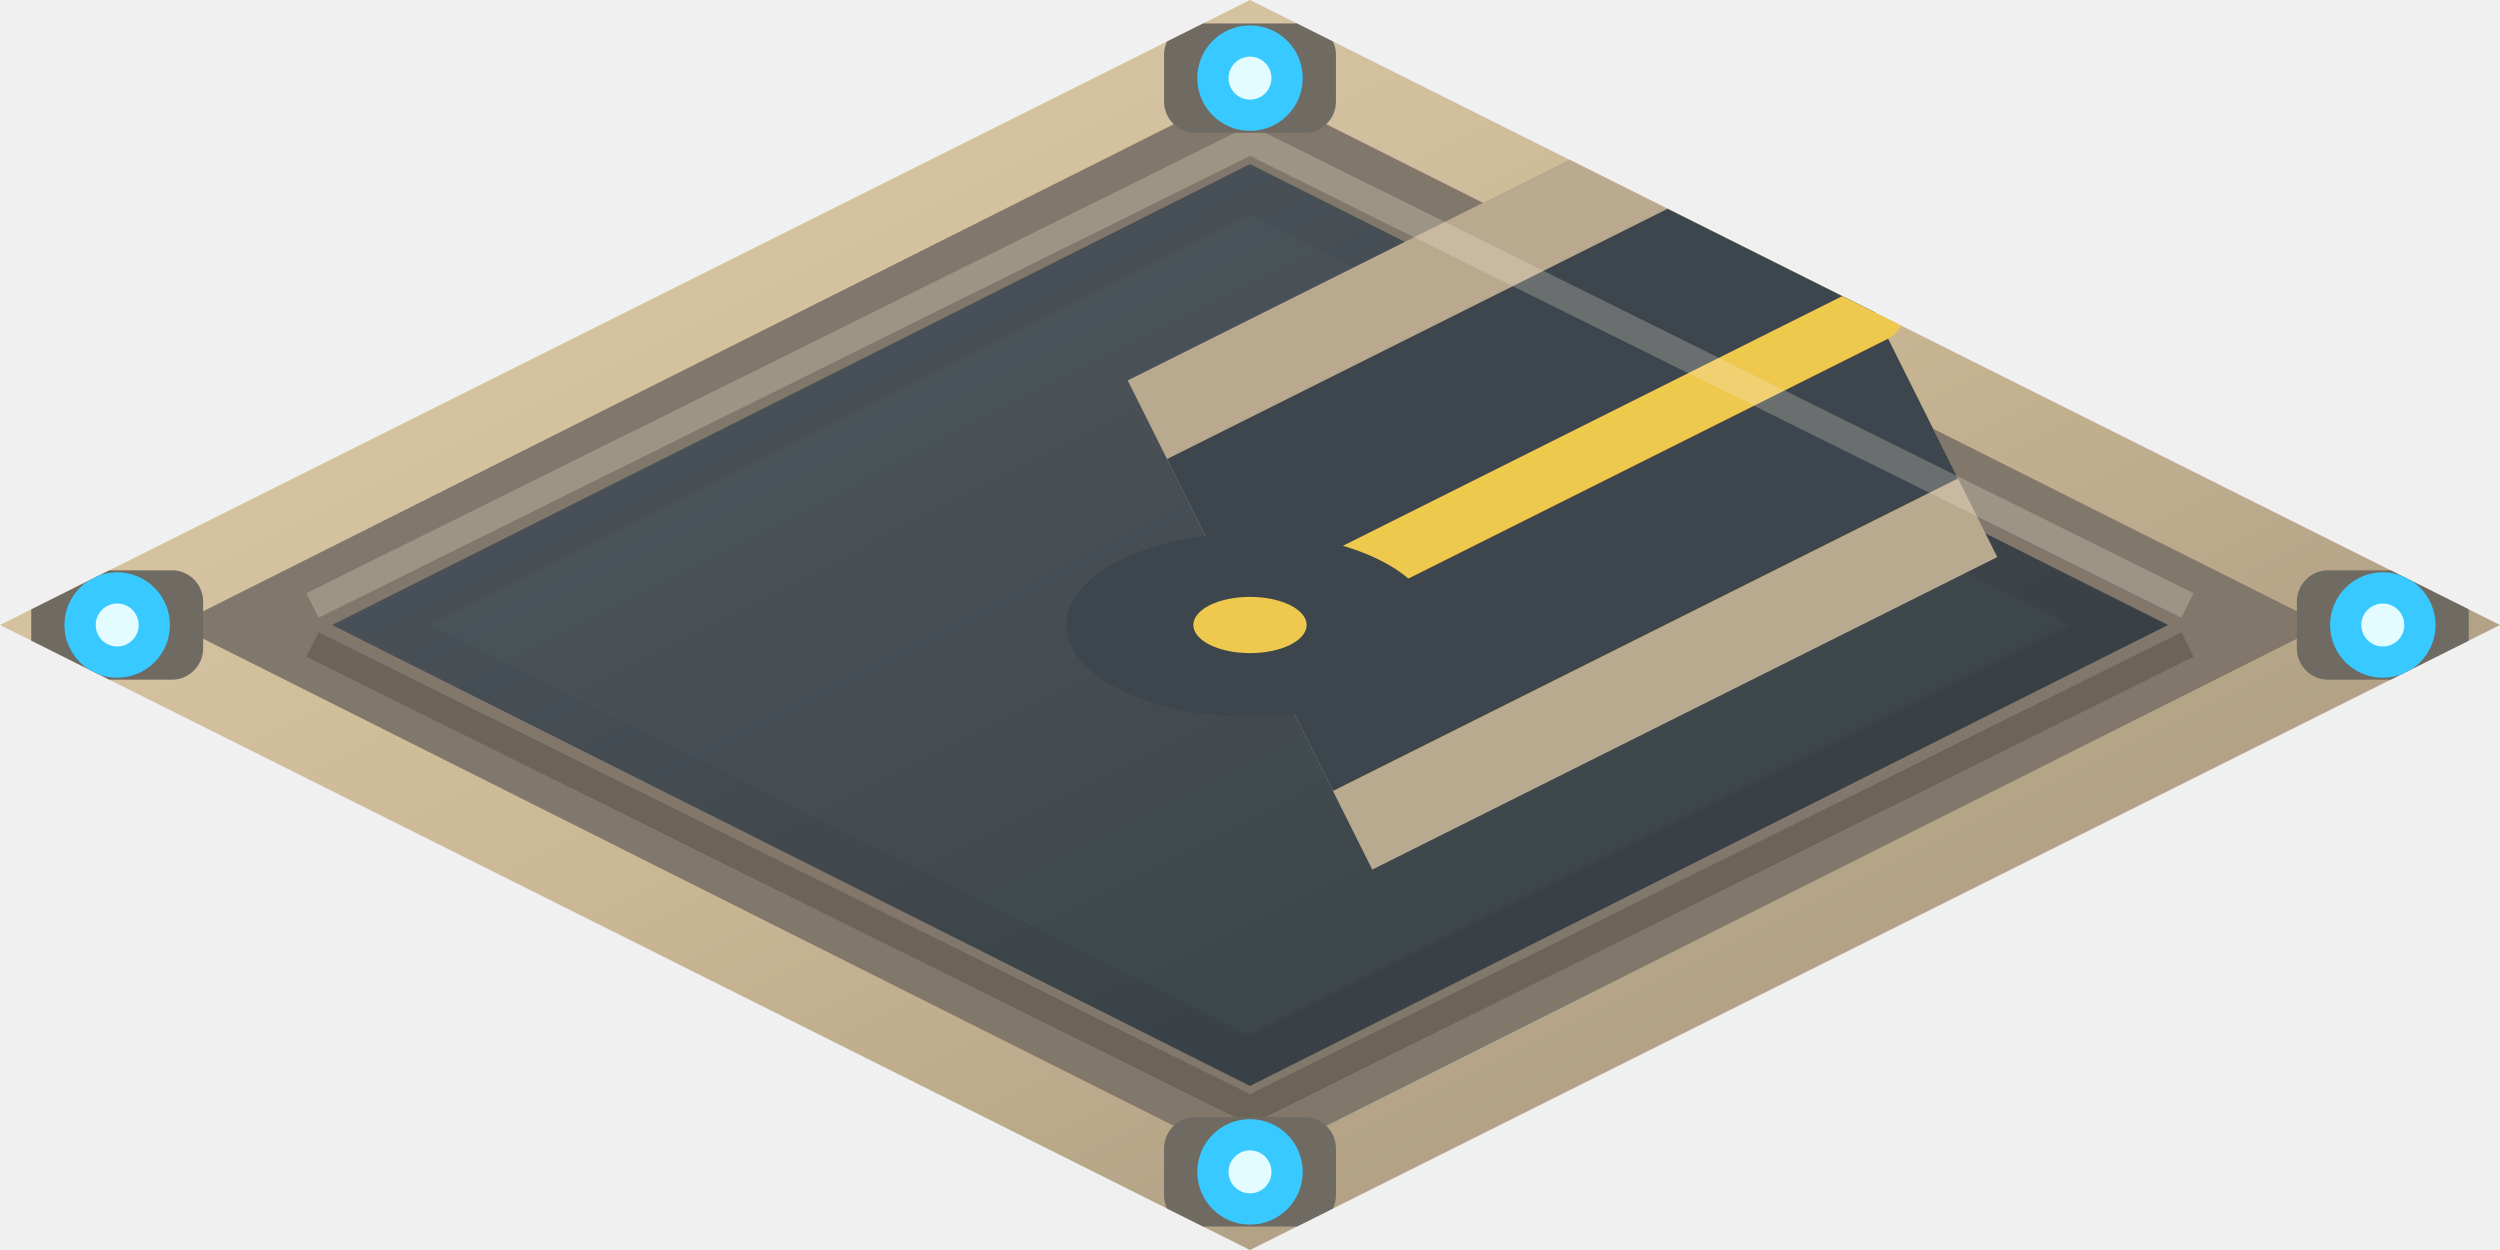
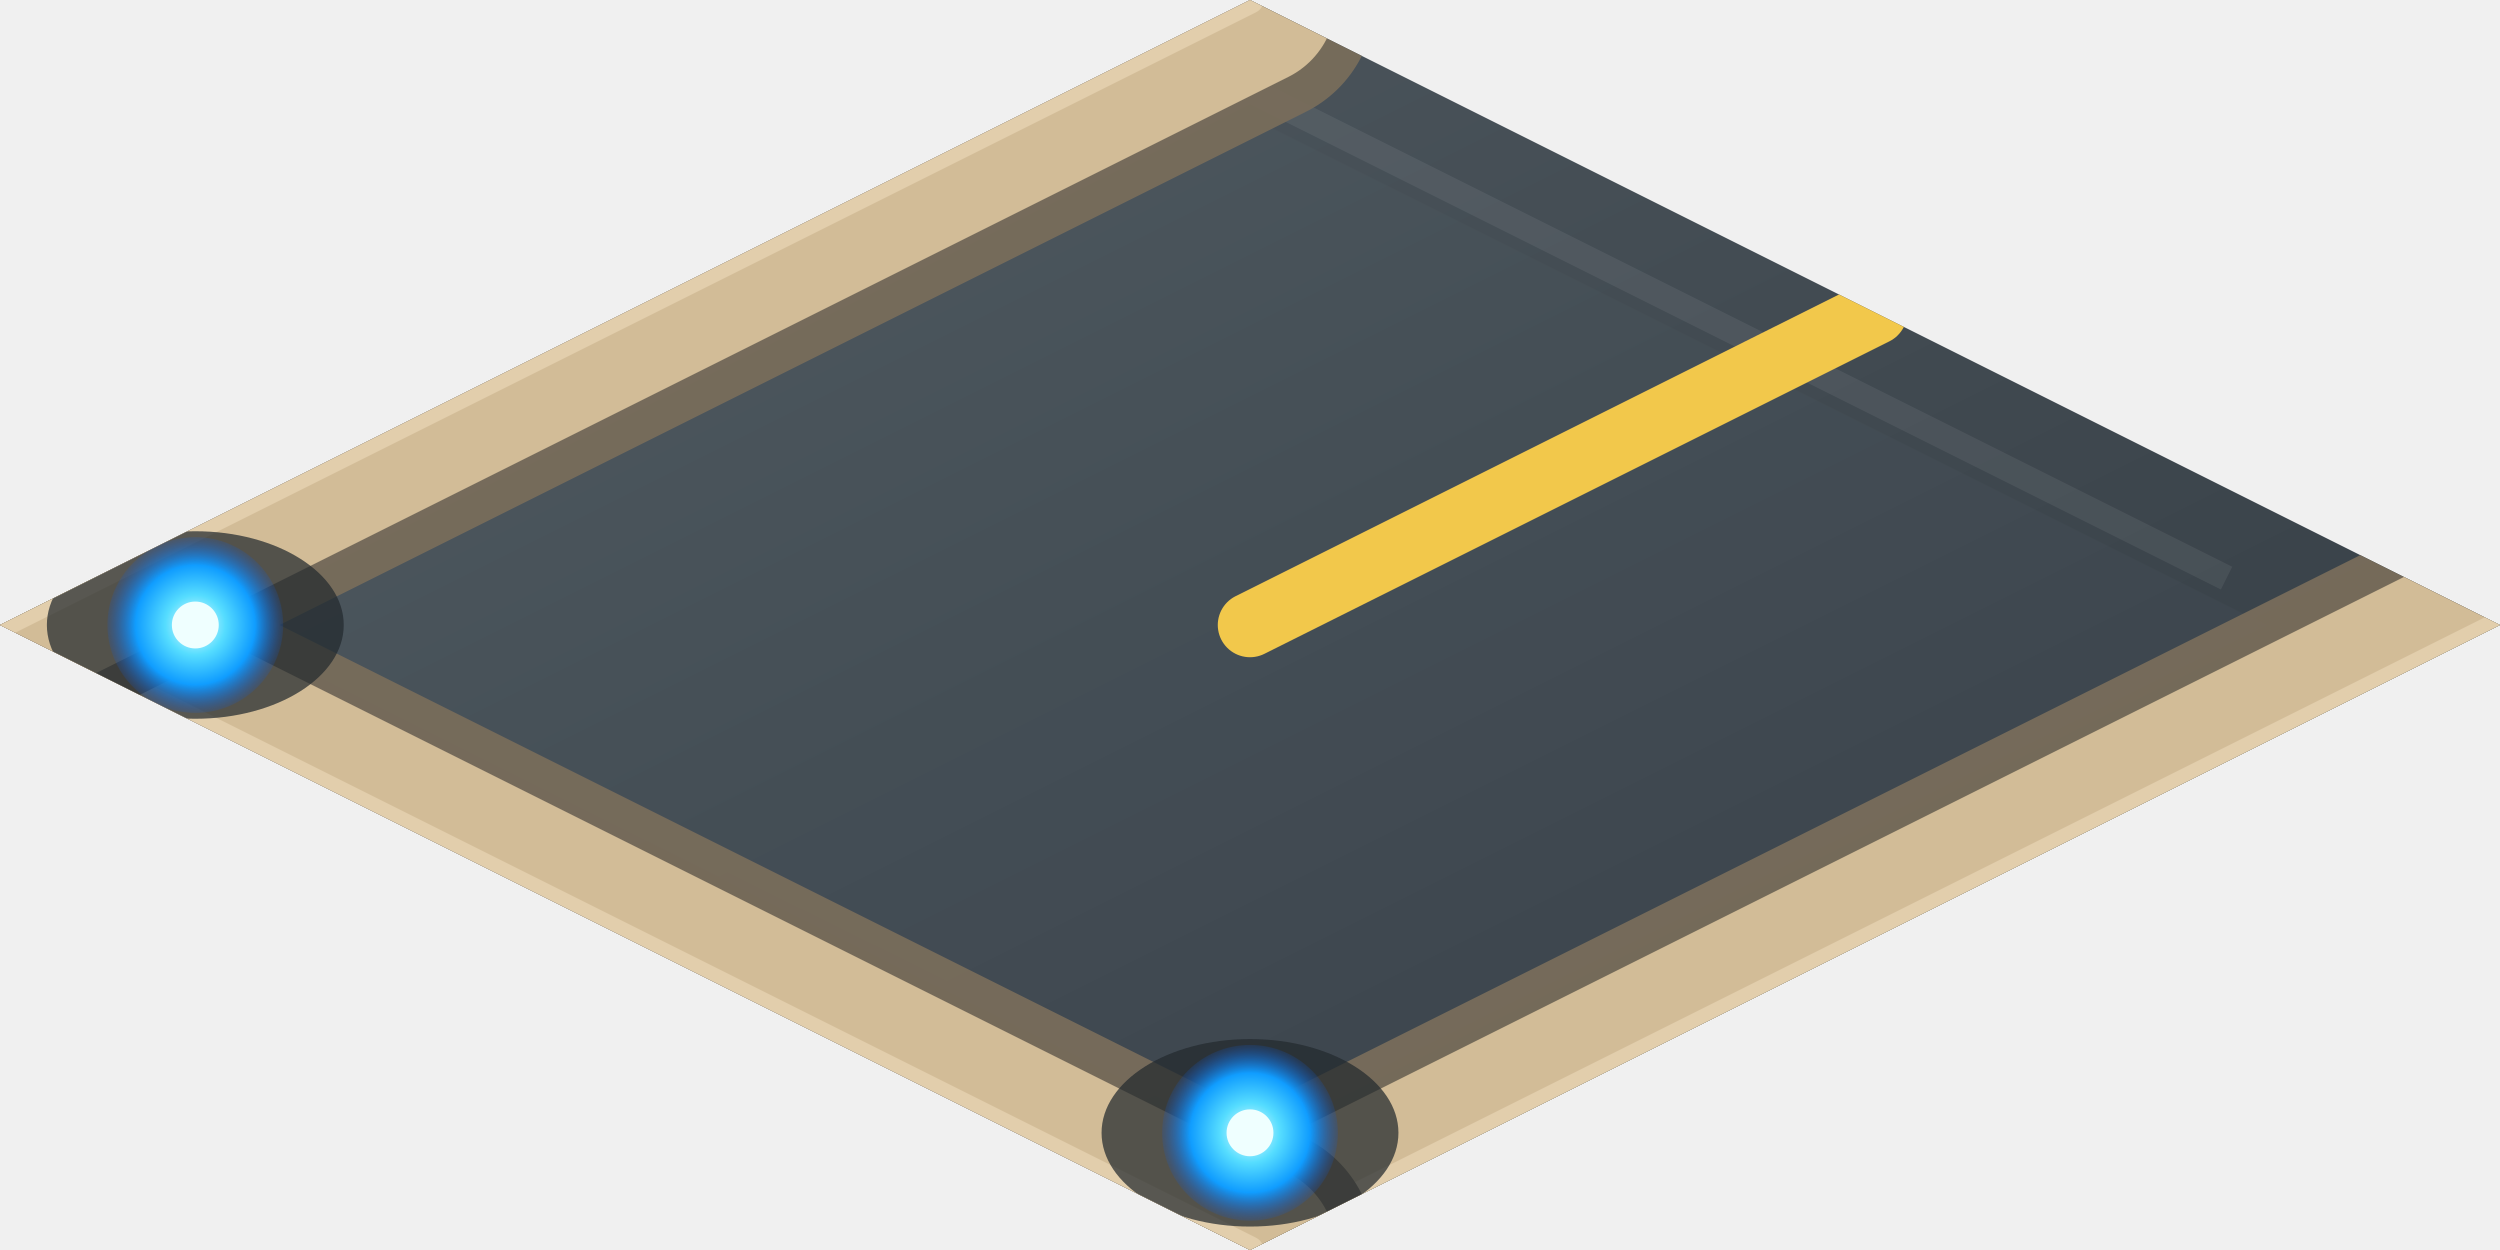
<svg xmlns="http://www.w3.org/2000/svg" width="64" height="32" viewBox="0 0 64 32">
  <defs>
-     <linearGradient id="curb" x1="0" y1="0" x2="1" y2="1">
-       <stop offset="0" stop-color="#e1cfad" />
-       <stop offset=".48" stop-color="#c9b795" />
-       <stop offset="1" stop-color="#9d8e77" />
-     </linearGradient>
-     <linearGradient id="asphalt" x1="0" y1="0" x2="1" y2="1">
-       <stop offset="0" stop-color="#50585f" />
-       <stop offset=".5" stop-color="#41494f" />
-       <stop offset="1" stop-color="#30383e" />
-     </linearGradient>
    <clipPath id="tile">
      <polygon points="32,0 64,16 32,32 0,16" />
    </clipPath>
+     <linearGradient id="asphalt" x1="0" y1="0" x2="1" y2="1">
+       <stop offset="0" stop-color="#525c63" />
+       <stop offset=".48" stop-color="#424b52" />
+       <stop offset="1" stop-color="#303940" />
+     </linearGradient>
+     <radialGradient id="blueGlow">
+       <stop offset="0" stop-color="#efffff" />
+       <stop offset=".34" stop-color="#56ddff" />
+       <stop offset=".68" stop-color="#109dff" />
+       <stop offset="1" stop-color="#125ad2" stop-opacity=".18" />
+     </radialGradient>
  </defs>
  <g clip-path="url(#tile)">
-     <polygon points="32,0 64,16 32,32 0,16" fill="url(#curb)" />
-     <polygon points="32,2.2 59.5,16 32,29.8 4.5,16" fill="#81786b" />
-     <polygon points="32,4.2 55.5,16 32,27.8 8.5,16" fill="url(#asphalt)" />
-     <path d="M11 16 L32 5.5 L53 16 L32 26.5 Z" fill="#697279" opacity=".08" />
-     <path d="M32 16 L48 8" stroke="#b9a98e" stroke-width="14" stroke-linecap="butt" />
-     <path d="M32 16 L48 8" stroke="#3d464c" stroke-width="9.5" stroke-linecap="butt" />
-     <path d="M32 16 L48 8" stroke="#efc84e" stroke-width="1.5" stroke-linecap="round" />
-     <ellipse cx="32" cy="16" rx="4.7" ry="2.35" fill="#3d464c" />
-     <ellipse cx="32" cy="16" rx="1.45" ry=".72" fill="#efc84e" />
-     <path d="M8 15.5 L32 3.6 L56 15.5" fill="none" stroke="#f4ead8" stroke-opacity=".25" stroke-width=".7" />
-     <path d="M56 16.5 L32 28.4 L8 16.5" fill="none" stroke="#251f1a" stroke-opacity=".22" stroke-width=".7" />
+     <polygon points="32,0 64,16 32,32 0,16" fill="url(#asphalt)" />
+     <polygon points="32,3 58,16 32,29 6,16" fill="#738089" opacity=".055" />
+     <path d="M7 14.8 L32 2.3 L57 14.8" fill="none" stroke="#ffffff" stroke-opacity=".065" stroke-width=".65" />
+     <path d="M57 17.2 L32 29.7 L7 17.2" fill="none" stroke="#151d22" stroke-opacity=".16" stroke-width=".8" />
+     <path d="M64 16 L32 32" fill="none" stroke="#786c5b" stroke-width="6.4" stroke-opacity="0.95" stroke-linecap="round" />
+     <path d="M64 16 L32 32" fill="none" stroke="#d2bc97" stroke-width="4.4" stroke-opacity="1" stroke-linecap="round" />
+     <path d="M64 16 L32 32" fill="none" stroke="#f2e2c2" stroke-width="0.7" stroke-opacity="0.48" stroke-linecap="round" />
+     <path d="M32 32 L0 16" fill="none" stroke="#786c5b" stroke-width="6.4" stroke-opacity="0.95" stroke-linecap="round" />
+     <path d="M32 32 L0 16" fill="none" stroke="#d2bc97" stroke-width="4.4" stroke-opacity="1" stroke-linecap="round" />
+     <path d="M32 32 L0 16" fill="none" stroke="#f2e2c2" stroke-width="0.7" stroke-opacity="0.48" stroke-linecap="round" />
+     <path d="M0 16 L32 0" fill="none" stroke="#786c5b" stroke-width="6.4" stroke-opacity="0.95" stroke-linecap="round" />
+     <path d="M0 16 L32 0" fill="none" stroke="#d2bc97" stroke-width="4.4" stroke-opacity="1" stroke-linecap="round" />
+     <path d="M0 16 L32 0" fill="none" stroke="#f2e2c2" stroke-width="0.7" stroke-opacity="0.48" stroke-linecap="round" />
+     <path d="M32 16 L48 8" fill="none" stroke="#f2c84b" stroke-width="1.65" stroke-linecap="round" />
    <g>
-       <rect x="29.8" y="0.6" width="4.4" height="2.8" rx=".8" fill="#6f6a62" />
-       <circle cx="32" cy="2" r="1.35" fill="#37c9ff" />
-       <circle cx="32" cy="2" r=".55" fill="#e3fcff" />
+       <ellipse cx="32" cy="29" rx="3.8" ry="2.4" fill="#22292e" opacity=".72" />
+       <circle cx="32" cy="29" r="2.25" fill="url(#blueGlow)" />
+       <circle cx="32" cy="29" r=".6" fill="#efffff" />
    </g>
    <g>
-       <rect x="58.8" y="14.6" width="4.4" height="2.8" rx=".8" fill="#6f6a62" />
-       <circle cx="61" cy="16" r="1.35" fill="#37c9ff" />
-       <circle cx="61" cy="16" r=".55" fill="#e3fcff" />
-     </g>
-     <g>
-       <rect x="29.8" y="28.6" width="4.4" height="2.8" rx=".8" fill="#6f6a62" />
-       <circle cx="32" cy="30" r="1.35" fill="#37c9ff" />
-       <circle cx="32" cy="30" r=".55" fill="#e3fcff" />
-     </g>
-     <g>
-       <rect x="0.8" y="14.6" width="4.4" height="2.8" rx=".8" fill="#6f6a62" />
-       <circle cx="3" cy="16" r="1.35" fill="#37c9ff" />
-       <circle cx="3" cy="16" r=".55" fill="#e3fcff" />
+       <ellipse cx="5" cy="16" rx="3.8" ry="2.4" fill="#22292e" opacity=".72" />
+       <circle cx="5" cy="16" r="2.25" fill="url(#blueGlow)" />
+       <circle cx="5" cy="16" r=".6" fill="#efffff" />
    </g>
  </g>
</svg>
